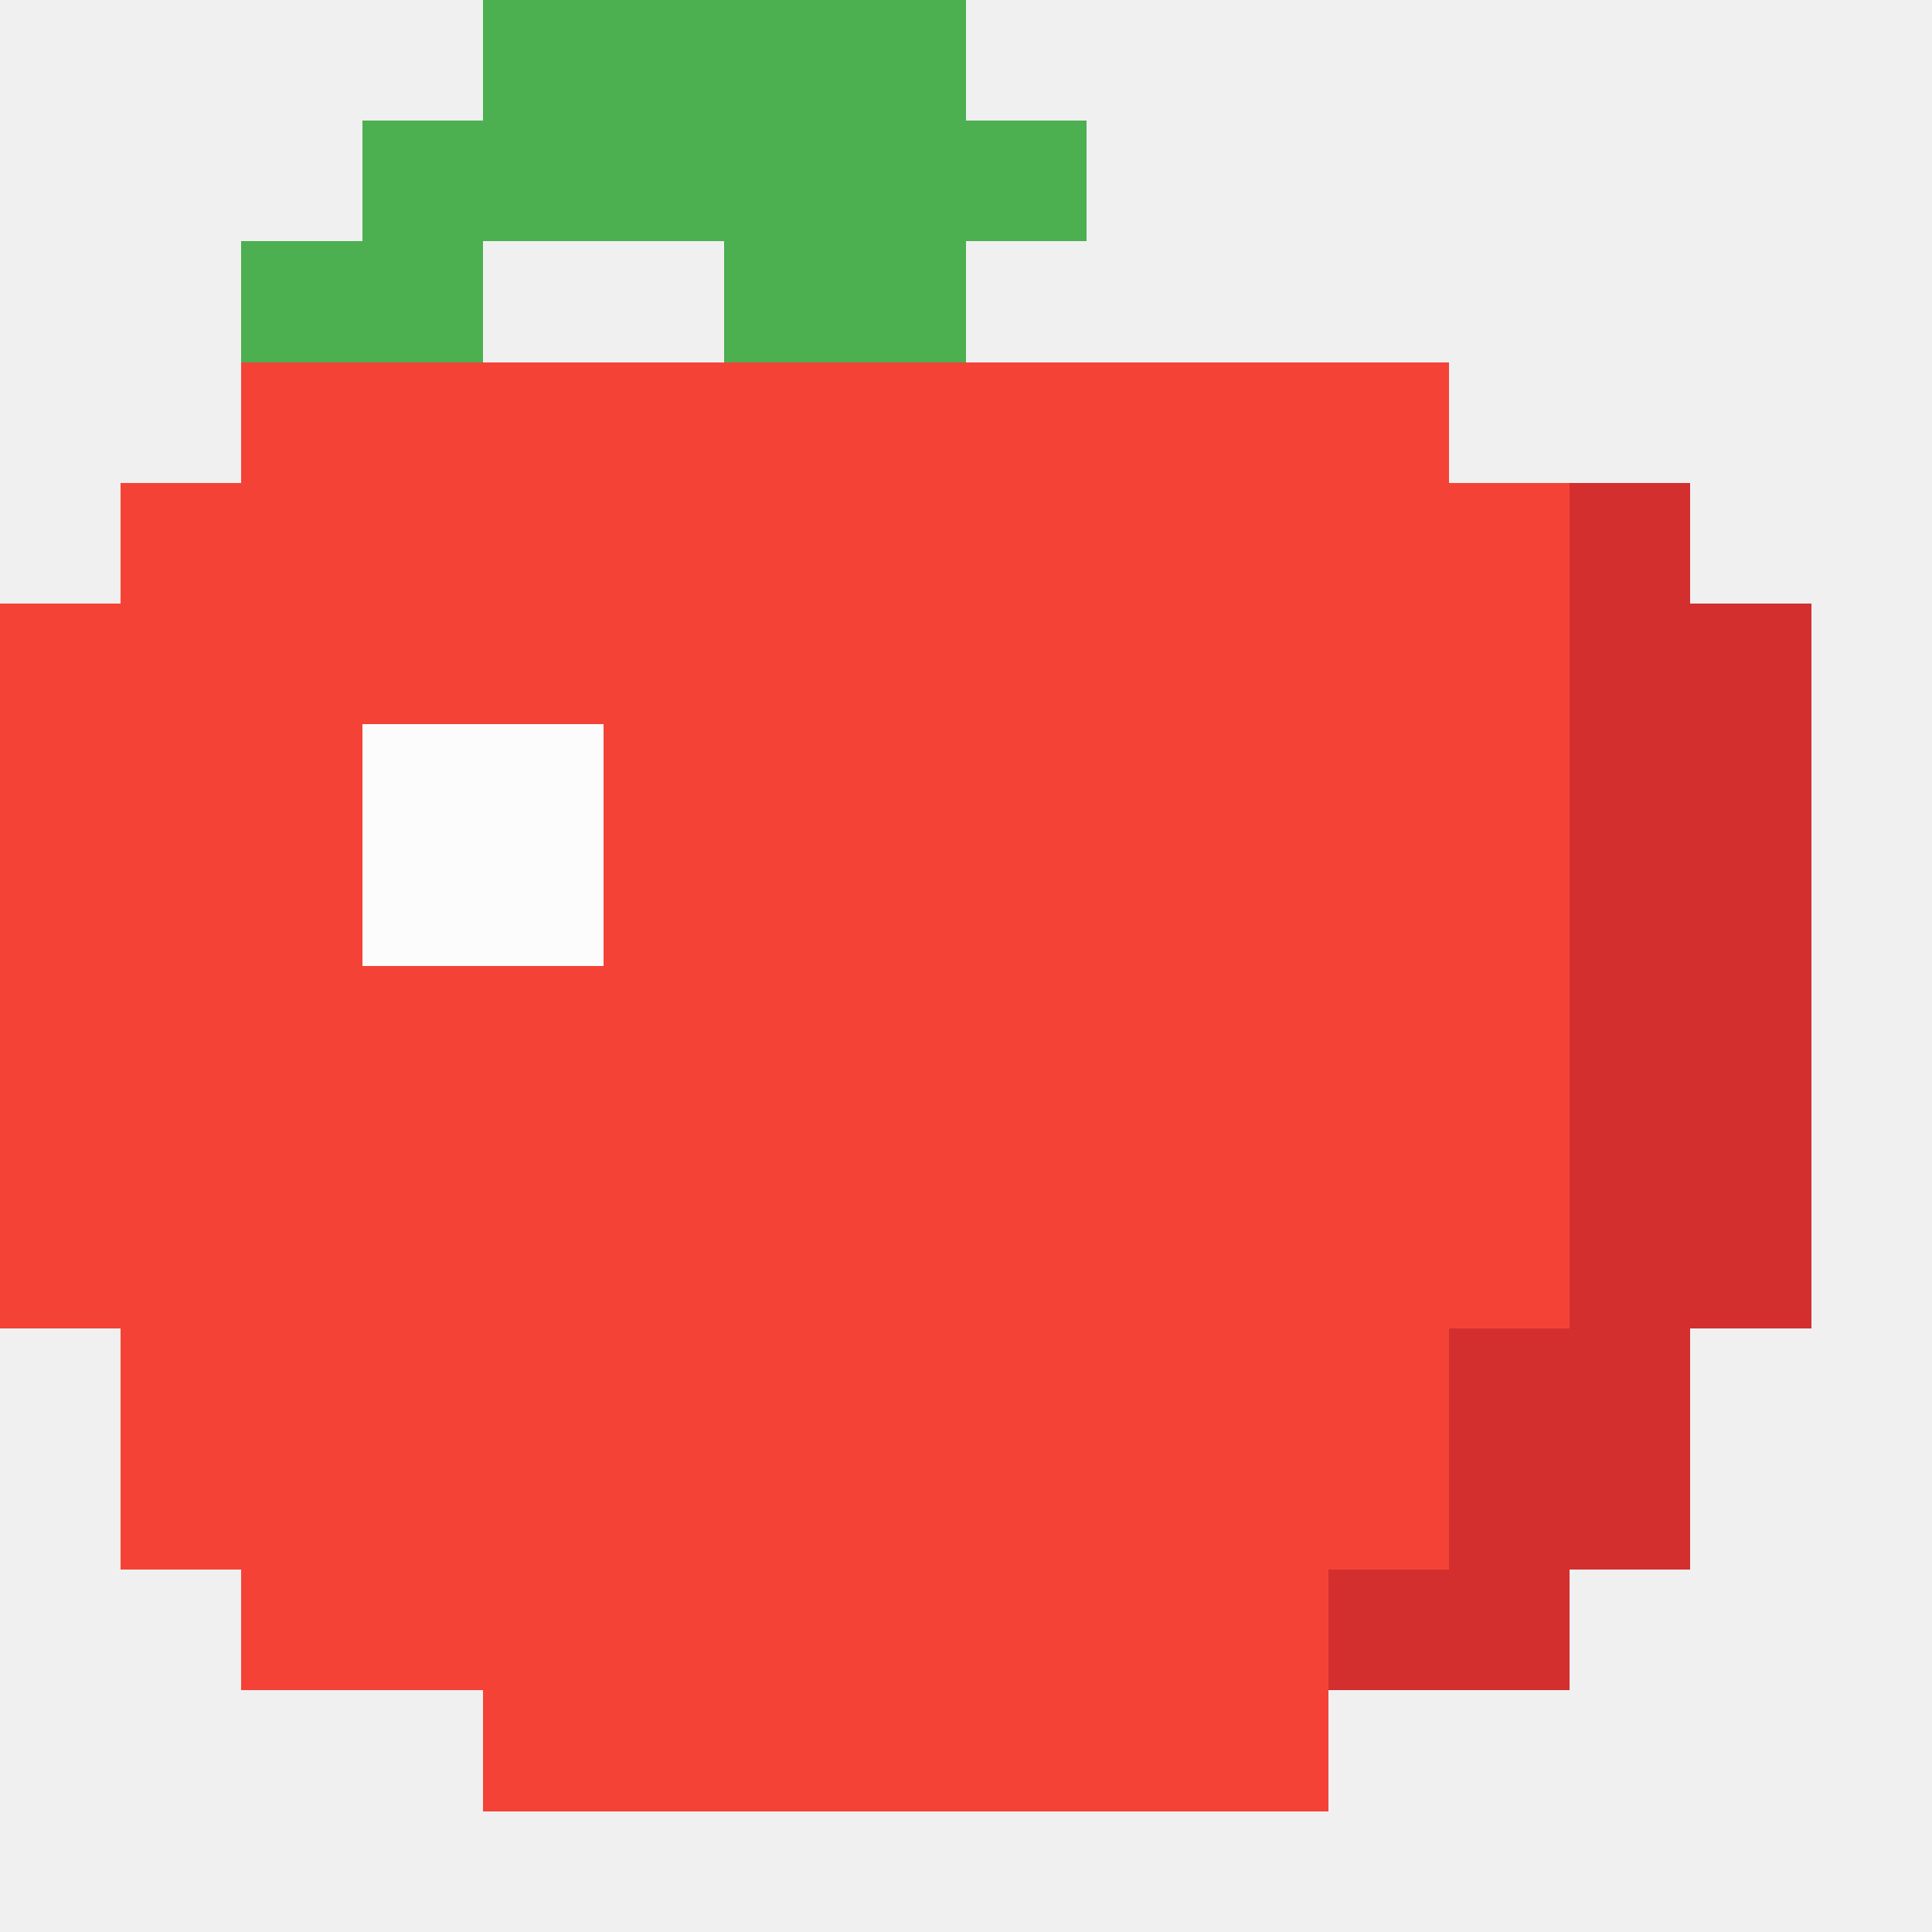
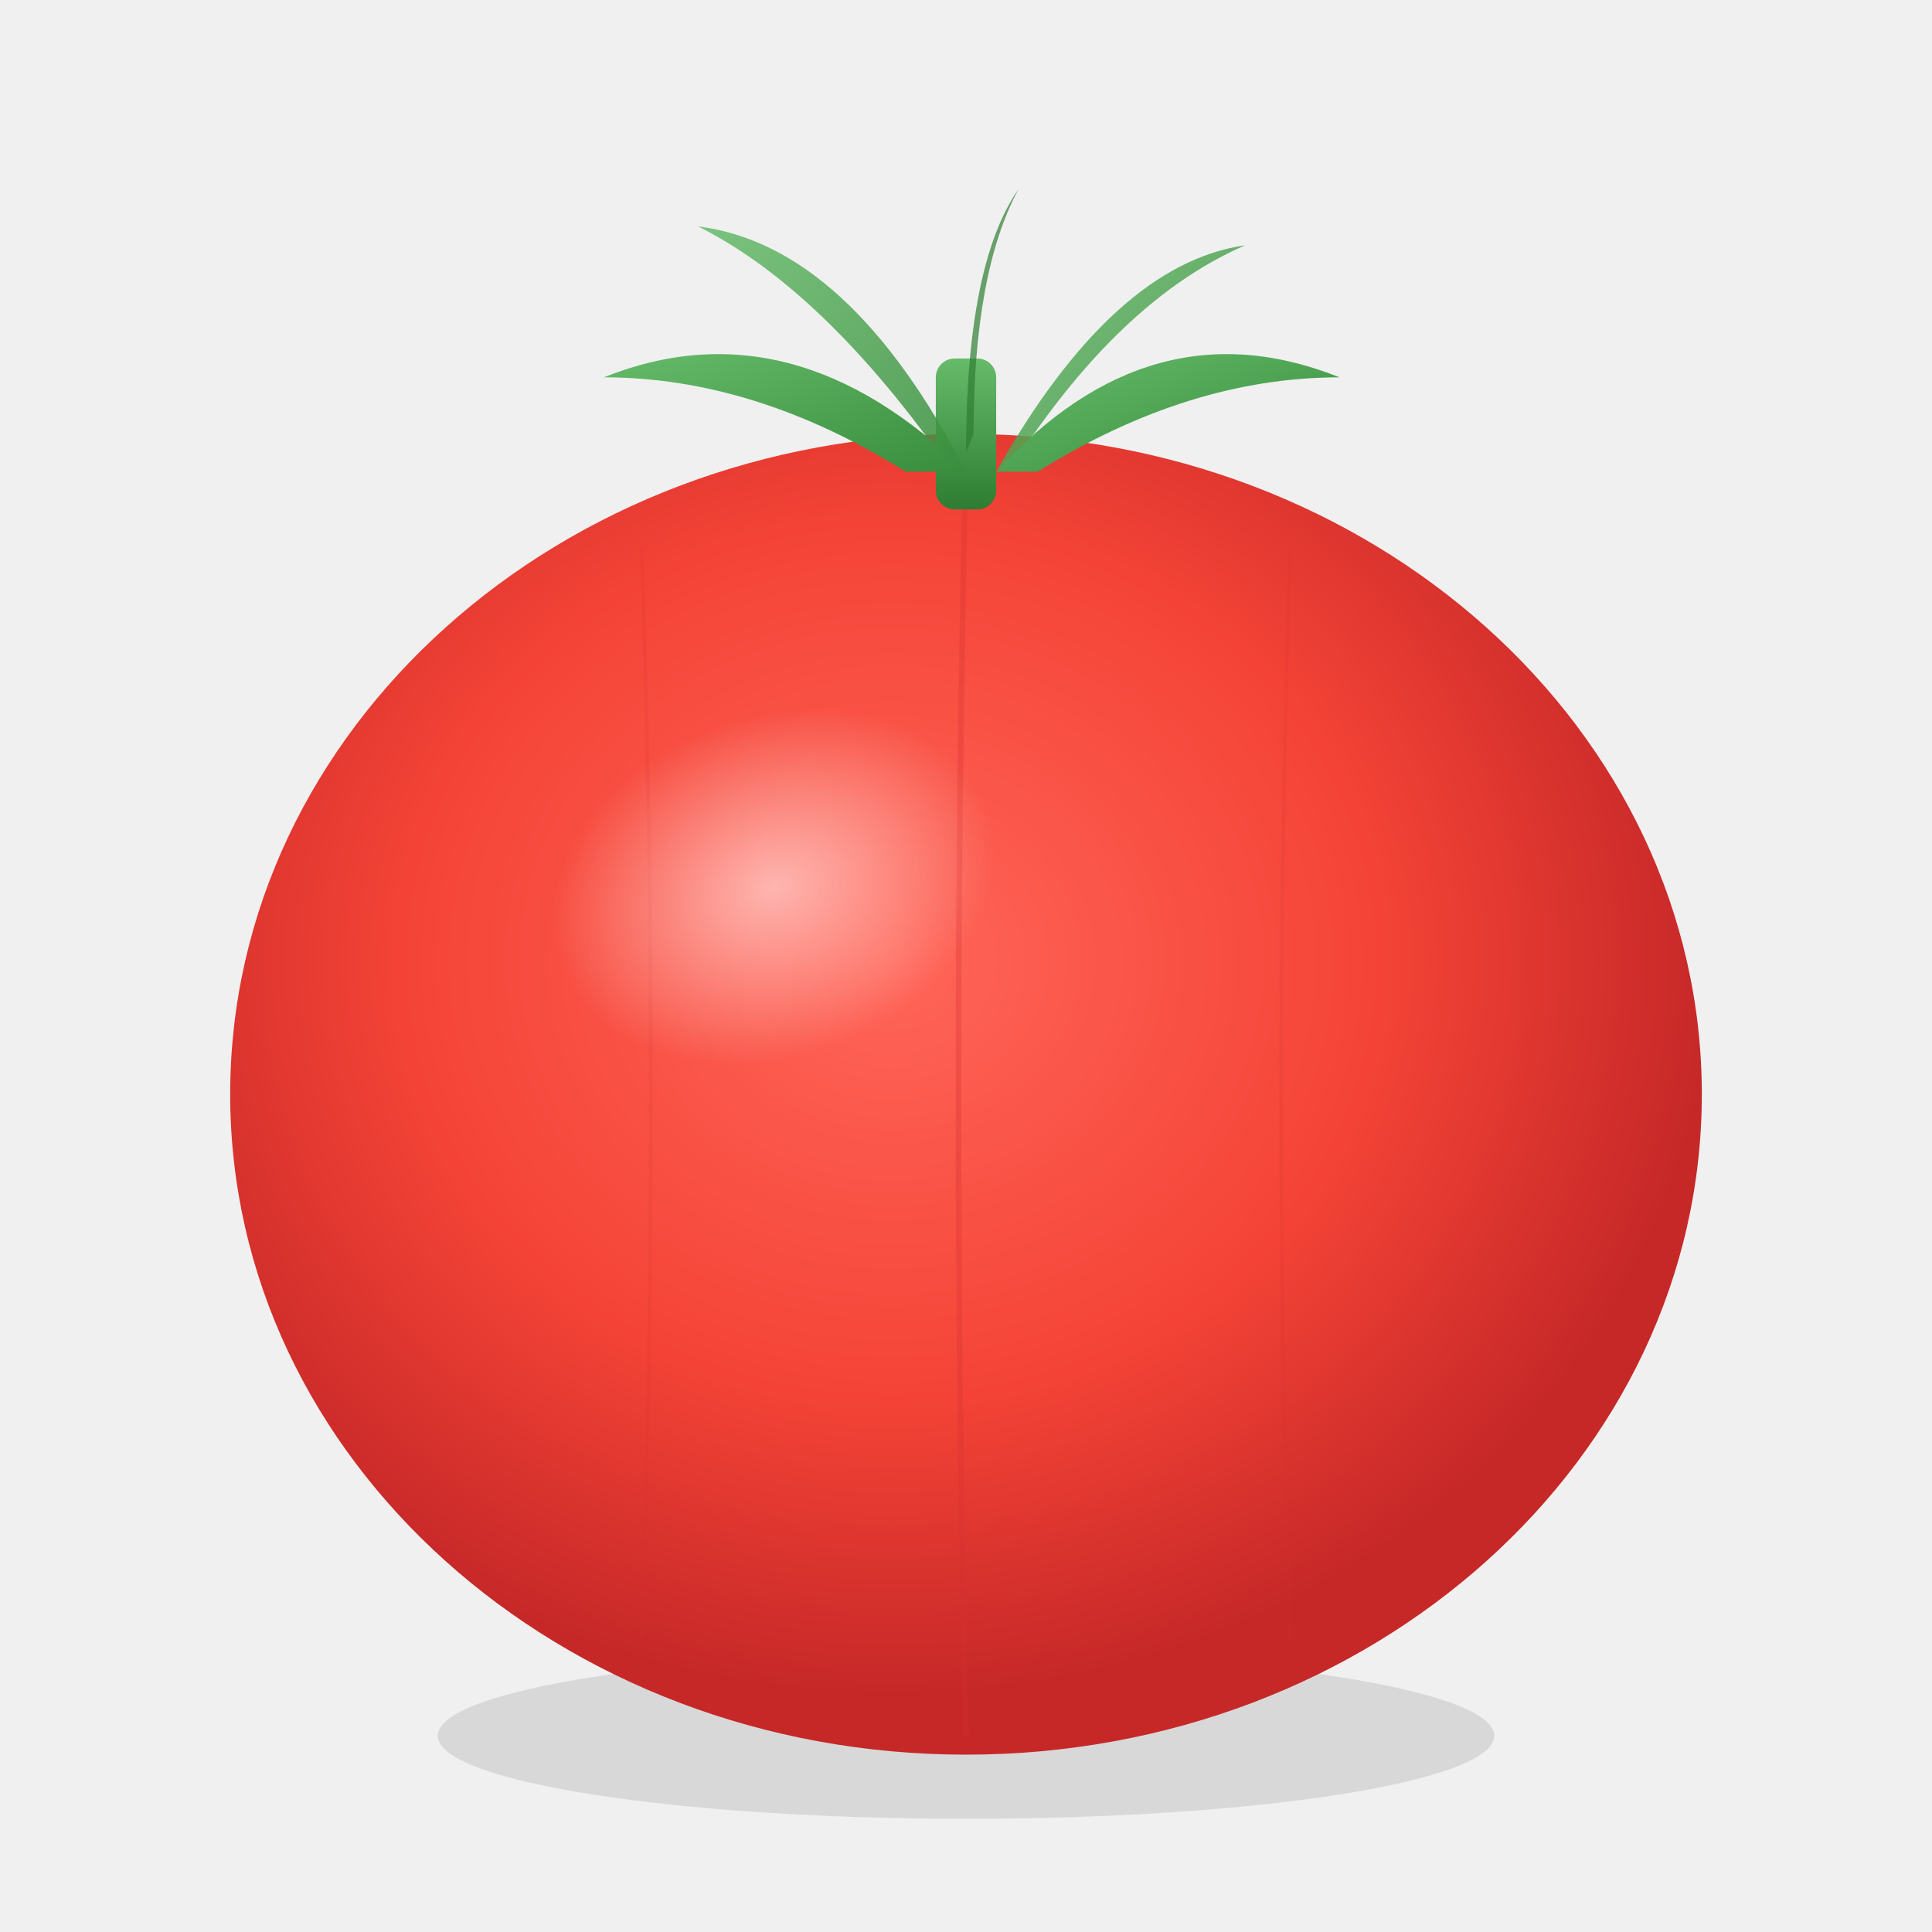
- <svg xmlns="http://www.w3.org/2000/svg" viewBox="0 0 16 16" width="32" height="32" shape-rendering="crispEdges">
-   <rect x="4" y="0" width="1" height="1" fill="#4CAF50" />
-   <rect x="5" y="0" width="1" height="1" fill="#4CAF50" />
-   <rect x="6" y="0" width="1" height="1" fill="#4CAF50" />
-   <rect x="7" y="0" width="1" height="1" fill="#4CAF50" />
-   <rect x="3" y="1" width="1" height="1" fill="#4CAF50" />
-   <rect x="4" y="1" width="1" height="1" fill="#4CAF50" />
-   <rect x="5" y="1" width="1" height="1" fill="#4CAF50" />
-   <rect x="6" y="1" width="1" height="1" fill="#4CAF50" />
-   <rect x="7" y="1" width="1" height="1" fill="#4CAF50" />
-   <rect x="8" y="1" width="1" height="1" fill="#4CAF50" />
-   <rect x="2" y="2" width="1" height="1" fill="#4CAF50" />
-   <rect x="3" y="2" width="1" height="1" fill="#4CAF50" />
-   <rect x="6" y="2" width="1" height="1" fill="#4CAF50" />
-   <rect x="7" y="2" width="1" height="1" fill="#4CAF50" />
-   <rect x="2" y="3" width="1" height="1" fill="#F44336" />
-   <rect x="3" y="3" width="1" height="1" fill="#F44336" />
-   <rect x="4" y="3" width="1" height="1" fill="#F44336" />
-   <rect x="5" y="3" width="1" height="1" fill="#F44336" />
-   <rect x="6" y="3" width="1" height="1" fill="#F44336" />
-   <rect x="7" y="3" width="1" height="1" fill="#F44336" />
-   <rect x="8" y="3" width="1" height="1" fill="#F44336" />
-   <rect x="9" y="3" width="1" height="1" fill="#F44336" />
-   <rect x="10" y="3" width="1" height="1" fill="#F44336" />
-   <rect x="11" y="3" width="1" height="1" fill="#F44336" />
-   <rect x="1" y="4" width="1" height="1" fill="#F44336" />
-   <rect x="2" y="4" width="1" height="1" fill="#F44336" />
-   <rect x="3" y="4" width="1" height="1" fill="#F44336" />
-   <rect x="4" y="4" width="1" height="1" fill="#F44336" />
-   <rect x="5" y="4" width="1" height="1" fill="#F44336" />
-   <rect x="6" y="4" width="1" height="1" fill="#F44336" />
-   <rect x="7" y="4" width="1" height="1" fill="#F44336" />
-   <rect x="8" y="4" width="1" height="1" fill="#F44336" />
-   <rect x="9" y="4" width="1" height="1" fill="#F44336" />
-   <rect x="10" y="4" width="1" height="1" fill="#F44336" />
-   <rect x="11" y="4" width="1" height="1" fill="#F44336" />
-   <rect x="12" y="4" width="1" height="1" fill="#F44336" />
-   <rect x="13" y="4" width="1" height="1" fill="#D32F2F" />
-   <rect x="0" y="5" width="1" height="1" fill="#F44336" />
-   <rect x="1" y="5" width="1" height="1" fill="#F44336" />
-   <rect x="2" y="5" width="1" height="1" fill="#F44336" />
-   <rect x="3" y="5" width="1" height="1" fill="#F44336" />
-   <rect x="4" y="5" width="1" height="1" fill="#F44336" />
-   <rect x="5" y="5" width="1" height="1" fill="#F44336" />
-   <rect x="6" y="5" width="1" height="1" fill="#F44336" />
-   <rect x="7" y="5" width="1" height="1" fill="#F44336" />
-   <rect x="8" y="5" width="1" height="1" fill="#F44336" />
-   <rect x="9" y="5" width="1" height="1" fill="#F44336" />
-   <rect x="10" y="5" width="1" height="1" fill="#F44336" />
-   <rect x="11" y="5" width="1" height="1" fill="#F44336" />
-   <rect x="12" y="5" width="1" height="1" fill="#F44336" />
-   <rect x="13" y="5" width="1" height="1" fill="#D32F2F" />
-   <rect x="14" y="5" width="1" height="1" fill="#D32F2F" />
-   <rect x="0" y="6" width="1" height="1" fill="#F44336" />
-   <rect x="1" y="6" width="1" height="1" fill="#F44336" />
-   <rect x="2" y="6" width="1" height="1" fill="#F44336" />
-   <rect x="3" y="6" width="1" height="1" fill="#FFFFFF" opacity="0.8" />
-   <rect x="4" y="6" width="1" height="1" fill="#FFFFFF" opacity="0.8" />
-   <rect x="5" y="6" width="1" height="1" fill="#F44336" />
-   <rect x="6" y="6" width="1" height="1" fill="#F44336" />
-   <rect x="7" y="6" width="1" height="1" fill="#F44336" />
-   <rect x="8" y="6" width="1" height="1" fill="#F44336" />
-   <rect x="9" y="6" width="1" height="1" fill="#F44336" />
-   <rect x="10" y="6" width="1" height="1" fill="#F44336" />
-   <rect x="11" y="6" width="1" height="1" fill="#F44336" />
-   <rect x="12" y="6" width="1" height="1" fill="#F44336" />
-   <rect x="13" y="6" width="1" height="1" fill="#D32F2F" />
-   <rect x="14" y="6" width="1" height="1" fill="#D32F2F" />
-   <rect x="0" y="7" width="1" height="1" fill="#F44336" />
-   <rect x="1" y="7" width="1" height="1" fill="#F44336" />
-   <rect x="2" y="7" width="1" height="1" fill="#F44336" />
-   <rect x="3" y="7" width="1" height="1" fill="#FFFFFF" opacity="0.8" />
-   <rect x="4" y="7" width="1" height="1" fill="#FFFFFF" opacity="0.8" />
-   <rect x="5" y="7" width="1" height="1" fill="#F44336" />
-   <rect x="6" y="7" width="1" height="1" fill="#F44336" />
-   <rect x="7" y="7" width="1" height="1" fill="#F44336" />
-   <rect x="8" y="7" width="1" height="1" fill="#F44336" />
-   <rect x="9" y="7" width="1" height="1" fill="#F44336" />
-   <rect x="10" y="7" width="1" height="1" fill="#F44336" />
-   <rect x="11" y="7" width="1" height="1" fill="#F44336" />
-   <rect x="12" y="7" width="1" height="1" fill="#F44336" />
-   <rect x="13" y="7" width="1" height="1" fill="#D32F2F" />
-   <rect x="14" y="7" width="1" height="1" fill="#D32F2F" />
-   <rect x="0" y="8" width="1" height="1" fill="#F44336" />
-   <rect x="1" y="8" width="1" height="1" fill="#F44336" />
-   <rect x="2" y="8" width="1" height="1" fill="#F44336" />
-   <rect x="3" y="8" width="1" height="1" fill="#F44336" />
-   <rect x="4" y="8" width="1" height="1" fill="#F44336" />
-   <rect x="5" y="8" width="1" height="1" fill="#F44336" />
-   <rect x="6" y="8" width="1" height="1" fill="#F44336" />
-   <rect x="7" y="8" width="1" height="1" fill="#F44336" />
-   <rect x="8" y="8" width="1" height="1" fill="#F44336" />
-   <rect x="9" y="8" width="1" height="1" fill="#F44336" />
-   <rect x="10" y="8" width="1" height="1" fill="#F44336" />
-   <rect x="11" y="8" width="1" height="1" fill="#F44336" />
-   <rect x="12" y="8" width="1" height="1" fill="#F44336" />
-   <rect x="13" y="8" width="1" height="1" fill="#D32F2F" />
-   <rect x="14" y="8" width="1" height="1" fill="#D32F2F" />
-   <rect x="0" y="9" width="1" height="1" fill="#F44336" />
-   <rect x="1" y="9" width="1" height="1" fill="#F44336" />
-   <rect x="2" y="9" width="1" height="1" fill="#F44336" />
-   <rect x="3" y="9" width="1" height="1" fill="#F44336" />
-   <rect x="4" y="9" width="1" height="1" fill="#F44336" />
-   <rect x="5" y="9" width="1" height="1" fill="#F44336" />
-   <rect x="6" y="9" width="1" height="1" fill="#F44336" />
-   <rect x="7" y="9" width="1" height="1" fill="#F44336" />
-   <rect x="8" y="9" width="1" height="1" fill="#F44336" />
-   <rect x="9" y="9" width="1" height="1" fill="#F44336" />
-   <rect x="10" y="9" width="1" height="1" fill="#F44336" />
-   <rect x="11" y="9" width="1" height="1" fill="#F44336" />
-   <rect x="12" y="9" width="1" height="1" fill="#F44336" />
-   <rect x="13" y="9" width="1" height="1" fill="#D32F2F" />
-   <rect x="14" y="9" width="1" height="1" fill="#D32F2F" />
-   <rect x="0" y="10" width="1" height="1" fill="#F44336" />
-   <rect x="1" y="10" width="1" height="1" fill="#F44336" />
-   <rect x="2" y="10" width="1" height="1" fill="#F44336" />
-   <rect x="3" y="10" width="1" height="1" fill="#F44336" />
-   <rect x="4" y="10" width="1" height="1" fill="#F44336" />
-   <rect x="5" y="10" width="1" height="1" fill="#F44336" />
-   <rect x="6" y="10" width="1" height="1" fill="#F44336" />
-   <rect x="7" y="10" width="1" height="1" fill="#F44336" />
-   <rect x="8" y="10" width="1" height="1" fill="#F44336" />
-   <rect x="9" y="10" width="1" height="1" fill="#F44336" />
-   <rect x="10" y="10" width="1" height="1" fill="#F44336" />
-   <rect x="11" y="10" width="1" height="1" fill="#F44336" />
-   <rect x="12" y="10" width="1" height="1" fill="#F44336" />
-   <rect x="13" y="10" width="1" height="1" fill="#D32F2F" />
-   <rect x="14" y="10" width="1" height="1" fill="#D32F2F" />
-   <rect x="1" y="11" width="1" height="1" fill="#F44336" />
-   <rect x="2" y="11" width="1" height="1" fill="#F44336" />
-   <rect x="3" y="11" width="1" height="1" fill="#F44336" />
-   <rect x="4" y="11" width="1" height="1" fill="#F44336" />
-   <rect x="5" y="11" width="1" height="1" fill="#F44336" />
-   <rect x="6" y="11" width="1" height="1" fill="#F44336" />
-   <rect x="7" y="11" width="1" height="1" fill="#F44336" />
-   <rect x="8" y="11" width="1" height="1" fill="#F44336" />
-   <rect x="9" y="11" width="1" height="1" fill="#F44336" />
-   <rect x="10" y="11" width="1" height="1" fill="#F44336" />
-   <rect x="11" y="11" width="1" height="1" fill="#F44336" />
-   <rect x="12" y="11" width="1" height="1" fill="#D32F2F" />
-   <rect x="13" y="11" width="1" height="1" fill="#D32F2F" />
-   <rect x="1" y="12" width="1" height="1" fill="#F44336" />
-   <rect x="2" y="12" width="1" height="1" fill="#F44336" />
-   <rect x="3" y="12" width="1" height="1" fill="#F44336" />
-   <rect x="4" y="12" width="1" height="1" fill="#F44336" />
-   <rect x="5" y="12" width="1" height="1" fill="#F44336" />
-   <rect x="6" y="12" width="1" height="1" fill="#F44336" />
-   <rect x="7" y="12" width="1" height="1" fill="#F44336" />
-   <rect x="8" y="12" width="1" height="1" fill="#F44336" />
-   <rect x="9" y="12" width="1" height="1" fill="#F44336" />
-   <rect x="10" y="12" width="1" height="1" fill="#F44336" />
-   <rect x="11" y="12" width="1" height="1" fill="#F44336" />
-   <rect x="12" y="12" width="1" height="1" fill="#D32F2F" />
-   <rect x="13" y="12" width="1" height="1" fill="#D32F2F" />
-   <rect x="2" y="13" width="1" height="1" fill="#F44336" />
-   <rect x="3" y="13" width="1" height="1" fill="#F44336" />
-   <rect x="4" y="13" width="1" height="1" fill="#F44336" />
-   <rect x="5" y="13" width="1" height="1" fill="#F44336" />
-   <rect x="6" y="13" width="1" height="1" fill="#F44336" />
-   <rect x="7" y="13" width="1" height="1" fill="#F44336" />
-   <rect x="8" y="13" width="1" height="1" fill="#F44336" />
-   <rect x="9" y="13" width="1" height="1" fill="#F44336" />
-   <rect x="10" y="13" width="1" height="1" fill="#F44336" />
-   <rect x="11" y="13" width="1" height="1" fill="#D32F2F" />
-   <rect x="12" y="13" width="1" height="1" fill="#D32F2F" />
-   <rect x="4" y="14" width="1" height="1" fill="#F44336" />
-   <rect x="5" y="14" width="1" height="1" fill="#F44336" />
-   <rect x="6" y="14" width="1" height="1" fill="#F44336" />
-   <rect x="7" y="14" width="1" height="1" fill="#F44336" />
-   <rect x="8" y="14" width="1" height="1" fill="#F44336" />
-   <rect x="9" y="14" width="1" height="1" fill="#F44336" />
-   <rect x="10" y="14" width="1" height="1" fill="#F44336" />
+ <svg xmlns="http://www.w3.org/2000/svg" viewBox="0 0 512 512" width="512" height="512">
+   <defs>
+     <radialGradient id="body" cx="45%" cy="40%" r="55%">
+       <stop offset="0%" stop-color="#FF6659" />
+       <stop offset="60%" stop-color="#F44336" />
+       <stop offset="100%" stop-color="#C62828" />
+     </radialGradient>
+     <radialGradient id="highlight" cx="50%" cy="50%" r="50%">
+       <stop offset="0%" stop-color="#FFFFFF" stop-opacity="0.55" />
+       <stop offset="100%" stop-color="#FFFFFF" stop-opacity="0" />
+     </radialGradient>
+     <linearGradient id="stem" x1="0" y1="0" x2="0" y2="1">
+       <stop offset="0%" stop-color="#66BB6A" />
+       <stop offset="100%" stop-color="#2E7D32" />
+     </linearGradient>
+     <linearGradient id="leaf" x1="0" y1="0" x2="1" y2="1">
+       <stop offset="0%" stop-color="#66BB6A" />
+       <stop offset="100%" stop-color="#388E3C" />
+     </linearGradient>
+   </defs>
+   <ellipse cx="256" cy="460" rx="140" ry="22" fill="#000" opacity="0.10" />
+   <ellipse cx="256" cy="290" rx="195" ry="175" fill="url(#body)" />
+   <path d="M256 120 Q252 290 256 460" stroke="#D32F2F" stroke-width="1.5" fill="none" opacity="0.3" />
+   <path d="M170 145 Q175 290 170 435" stroke="#D32F2F" stroke-width="1" fill="none" opacity="0.15" />
+   <path d="M342 145 Q337 290 342 435" stroke="#D32F2F" stroke-width="1" fill="none" opacity="0.15" />
+   <ellipse cx="205" cy="235" rx="60" ry="45" fill="url(#highlight)" transform="rotate(-20 205 235)" />
+   <rect x="248" y="95" width="16" height="40" rx="5" fill="url(#stem)" />
+   <path d="M256 125 Q210 80 160 100 Q200 100 240 125 Z" fill="url(#leaf)" />
+   <path d="M256 125 Q225 65 185 60  Q215 75 245 115 Z" fill="url(#leaf)" opacity="0.85" />
+   <path d="M264 125 Q305 80 355 100 Q315 100 275 125 Z" fill="url(#leaf)" />
+   <path d="M264 125 Q295 70 330 65  Q300 78 274 115 Z" fill="url(#leaf)" opacity="0.85" />
+   <path d="M256 120 Q256 70 270 50  Q258 72 258 115 Z" fill="#2E7D32" opacity="0.7" />
</svg>
